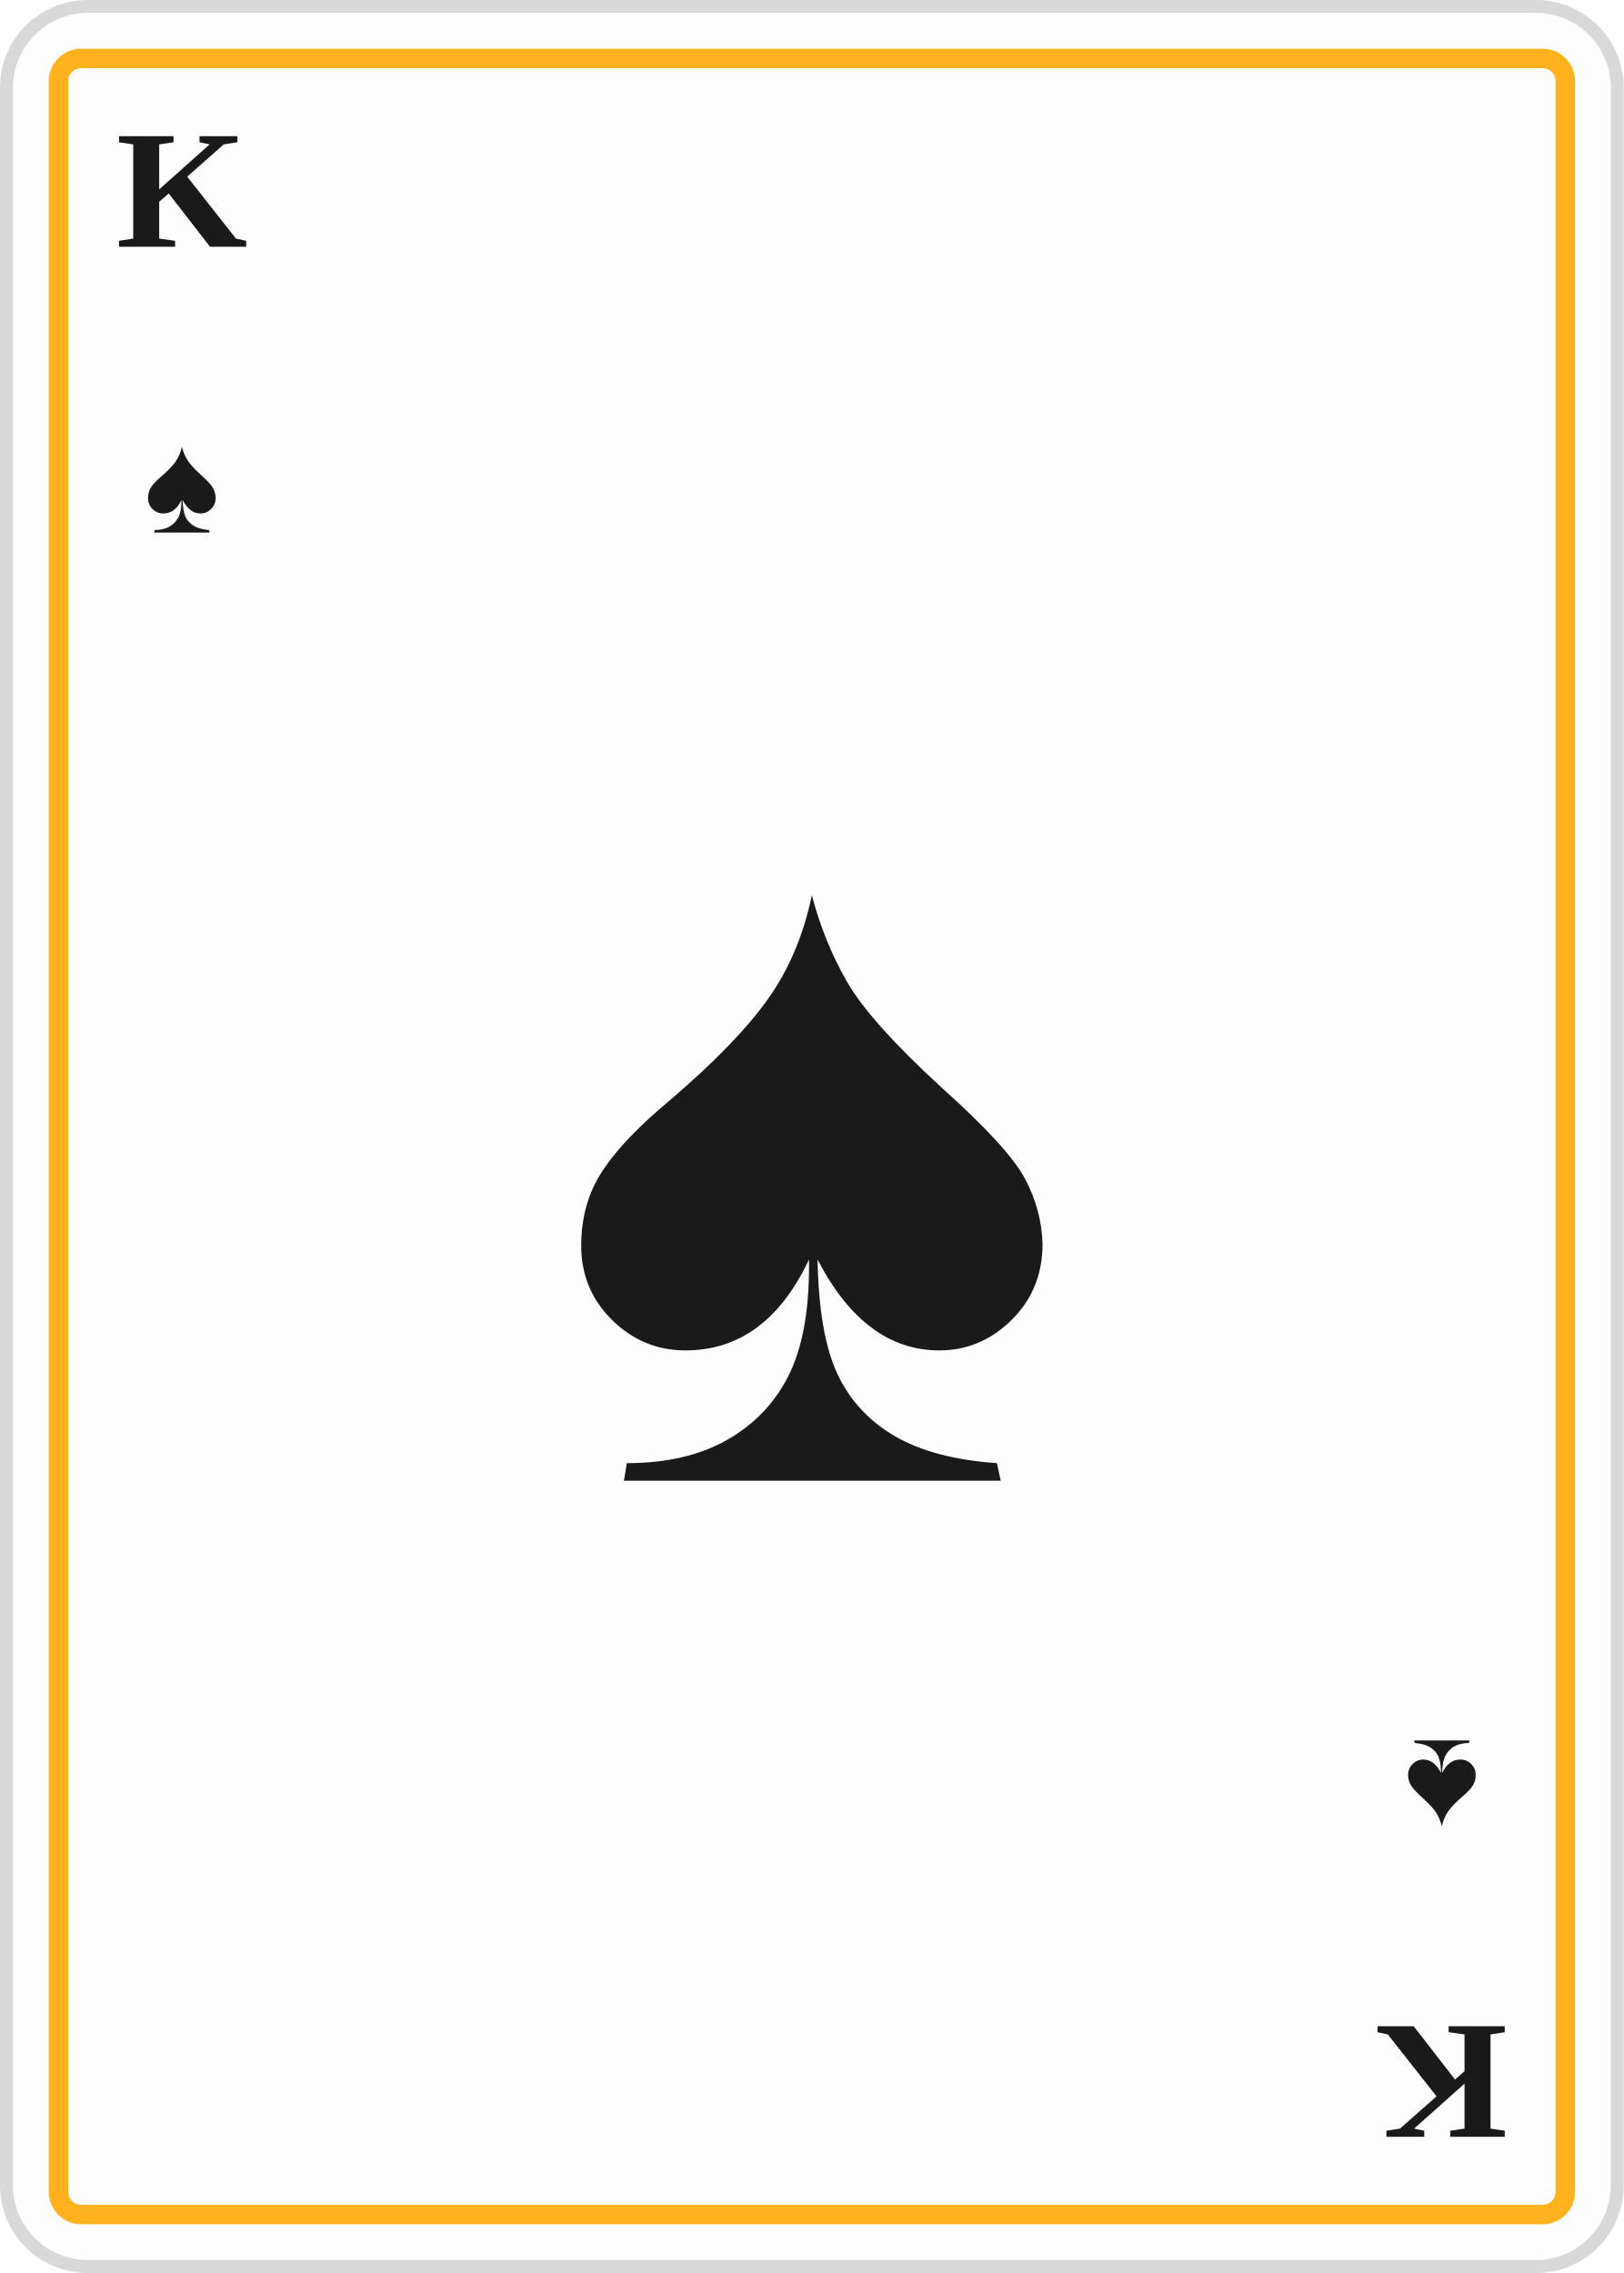
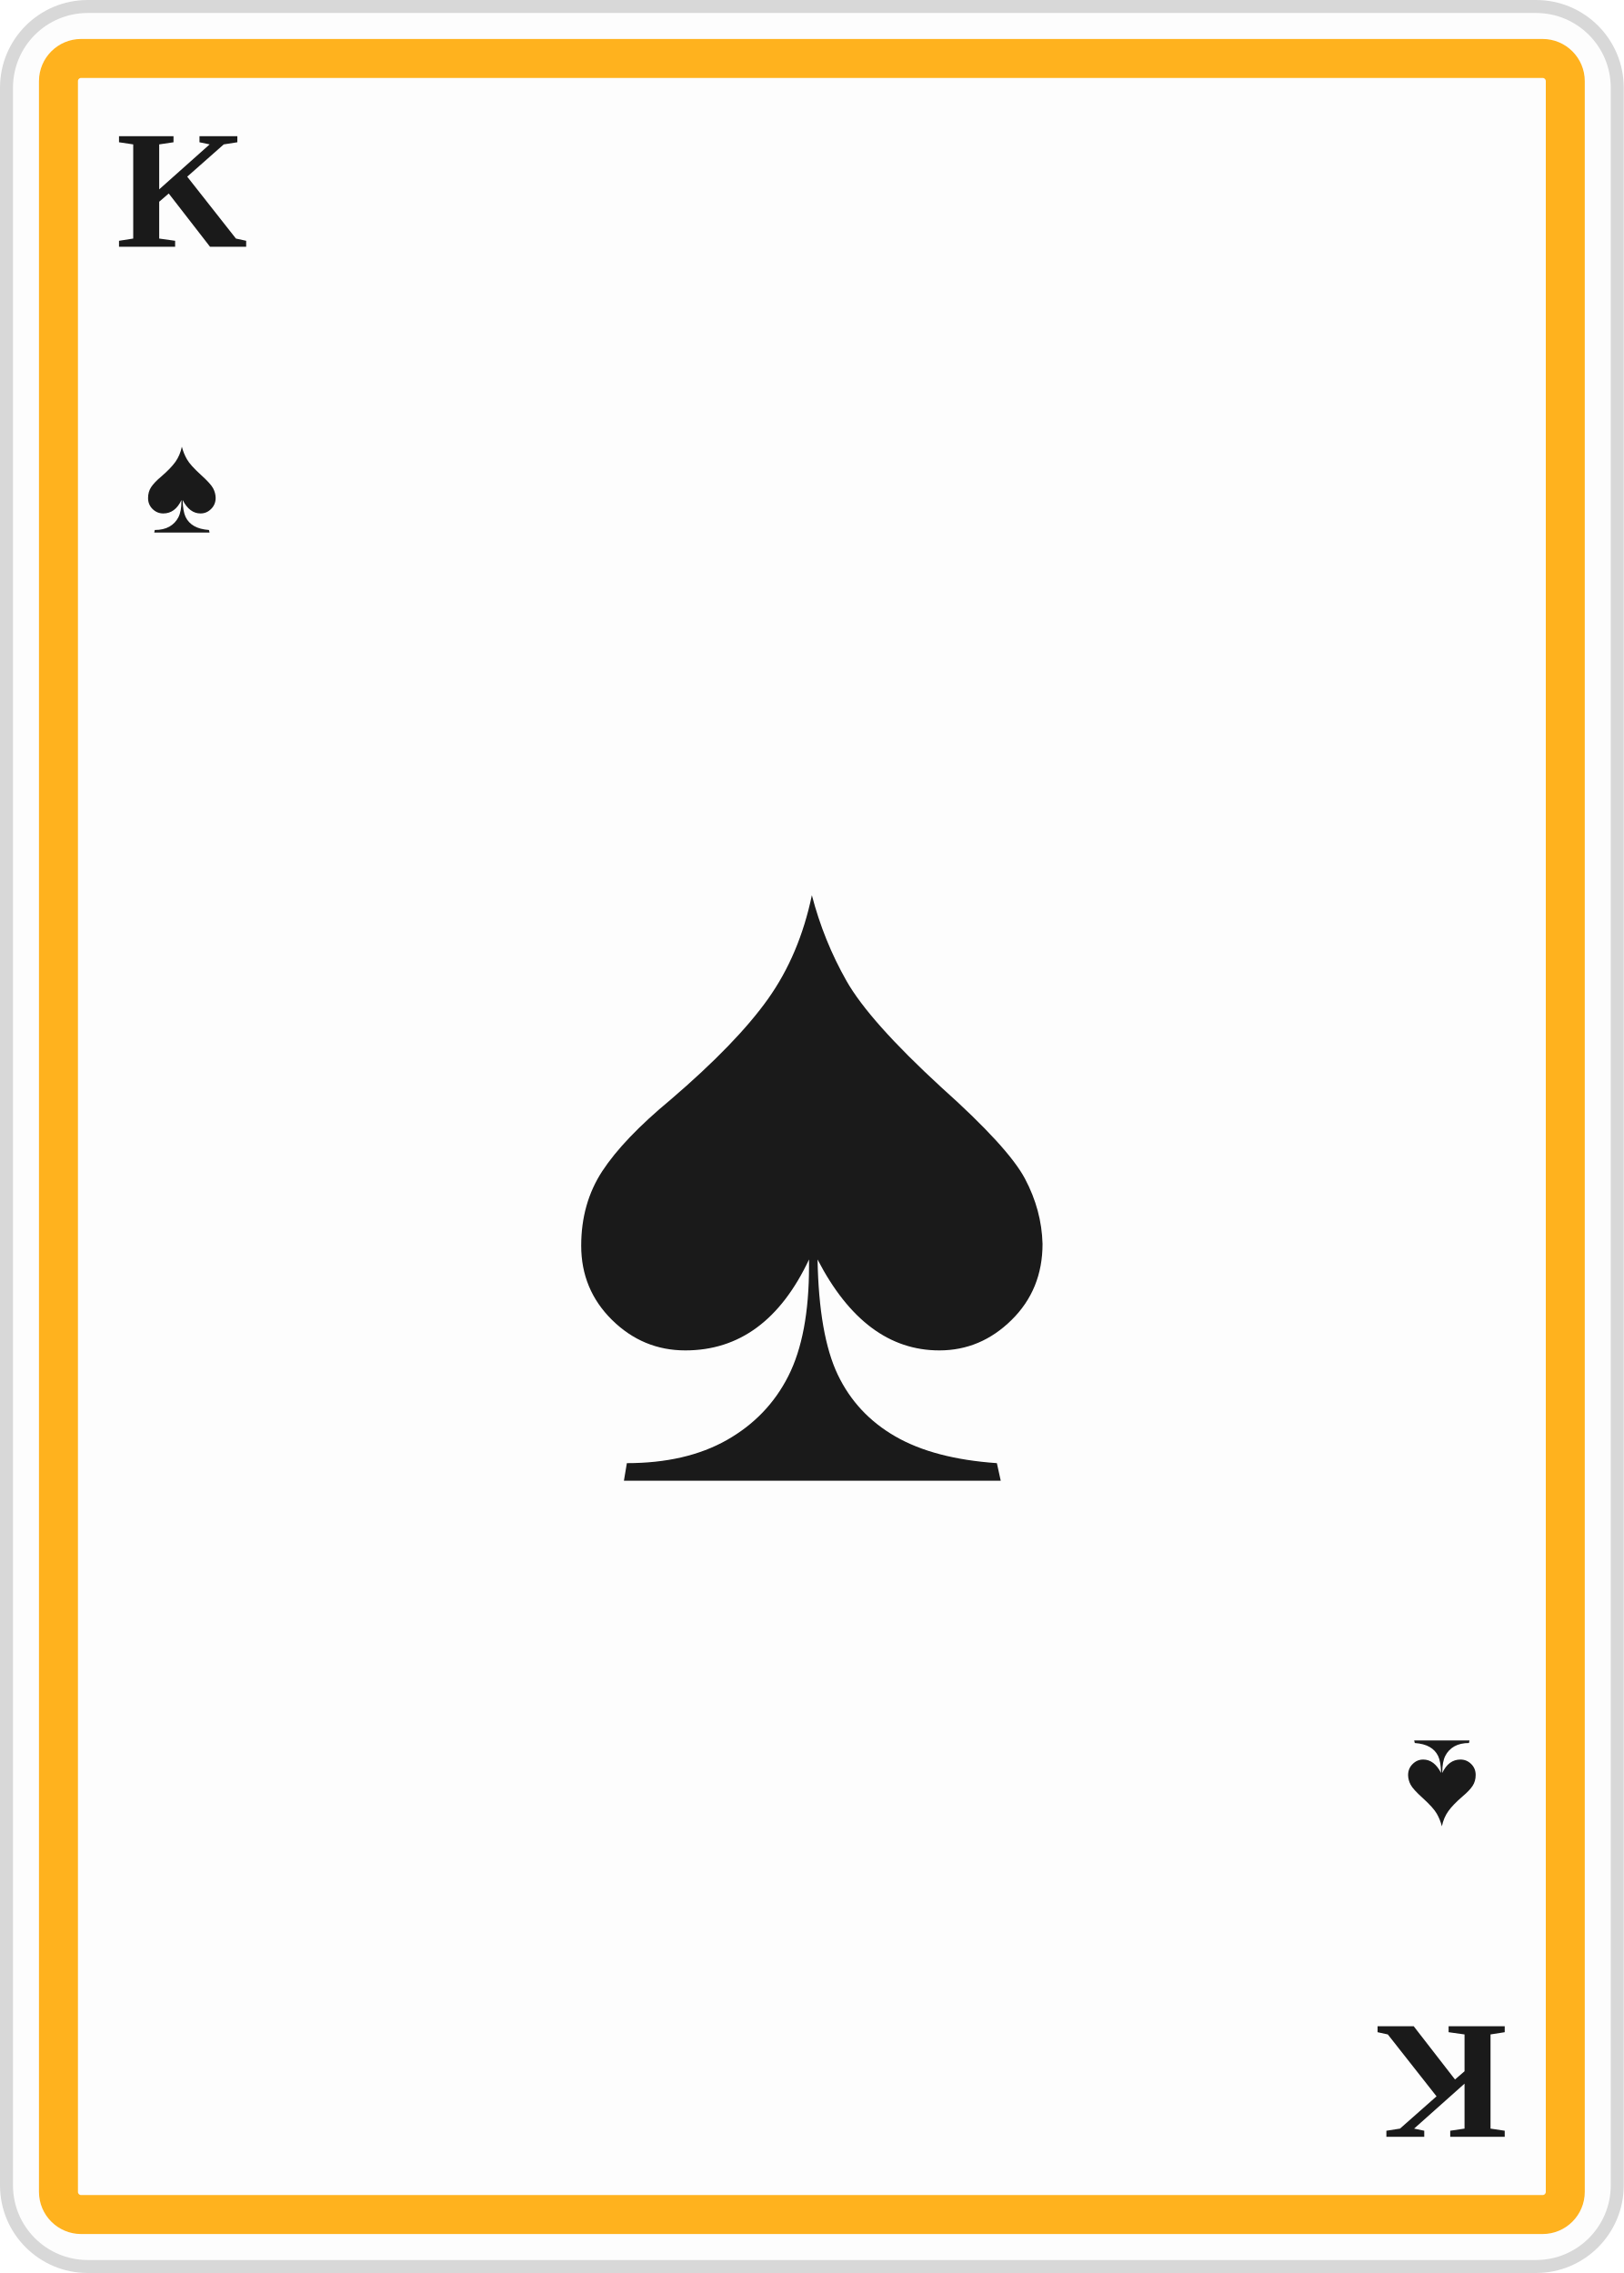
<svg xmlns="http://www.w3.org/2000/svg" viewBox="0 0 250 350">
  <rect x="1" y="1" width="248" height="348" rx="12.5" fill="#fdfdfd" stroke="#d8d8d8" stroke-width="2" />
-   <rect x="9" y="9" width="232" height="332" rx="3.5" fill="none" stroke="#ffb21e" stroke-width="3" />
+   <rect x="9" y="9" width="232" height="332" rx="3.5" fill="none" stroke="#ffb21e" stroke-width="6" />
  <text x="28" y="38" font-size="26" font-weight="bold" fill="#1a1a1a" font-family="Georgia, 'Times New Roman', serif" text-anchor="middle">K</text>
  <text x="28" y="82" font-size="22" fill="#1a1a1a" font-family="Georgia, 'Times New Roman', serif" text-anchor="middle">♠</text>
  <g transform="translate(250,350) rotate(180)">
    <text x="28" y="38" font-size="26" font-weight="bold" fill="#1a1a1a" font-family="Georgia, 'Times New Roman', serif" text-anchor="middle">K</text>
    <text x="28" y="82" font-size="22" fill="#1a1a1a" font-family="Georgia, 'Times New Roman', serif" text-anchor="middle">♠</text>
  </g>
  <text x="125.0" y="228.0" font-size="150" fill="#1a1a1a" font-family="Georgia, 'Times New Roman', serif" text-anchor="middle">♠</text>
</svg>
